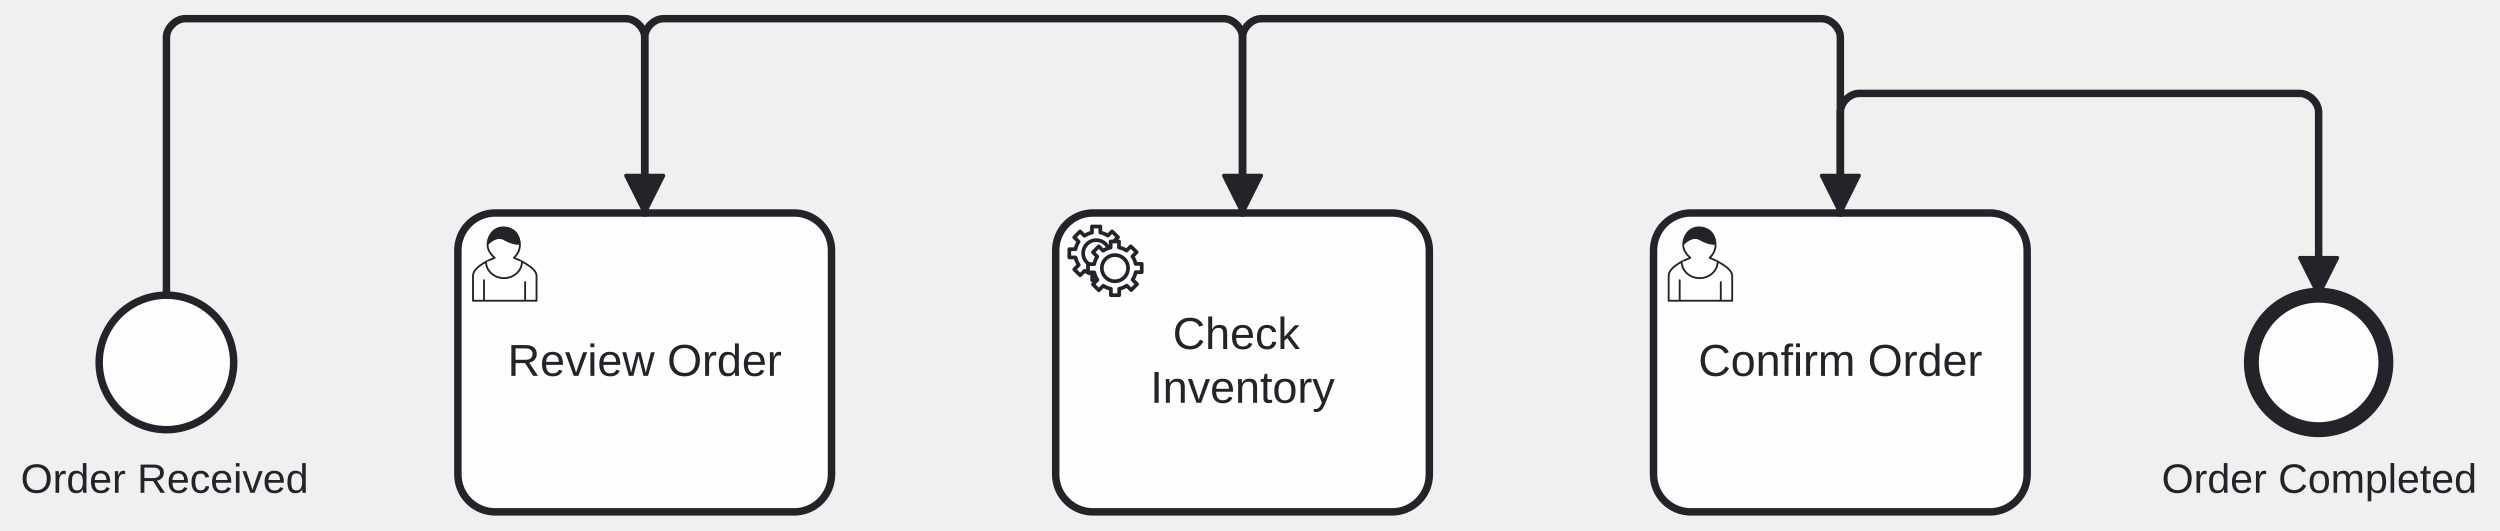
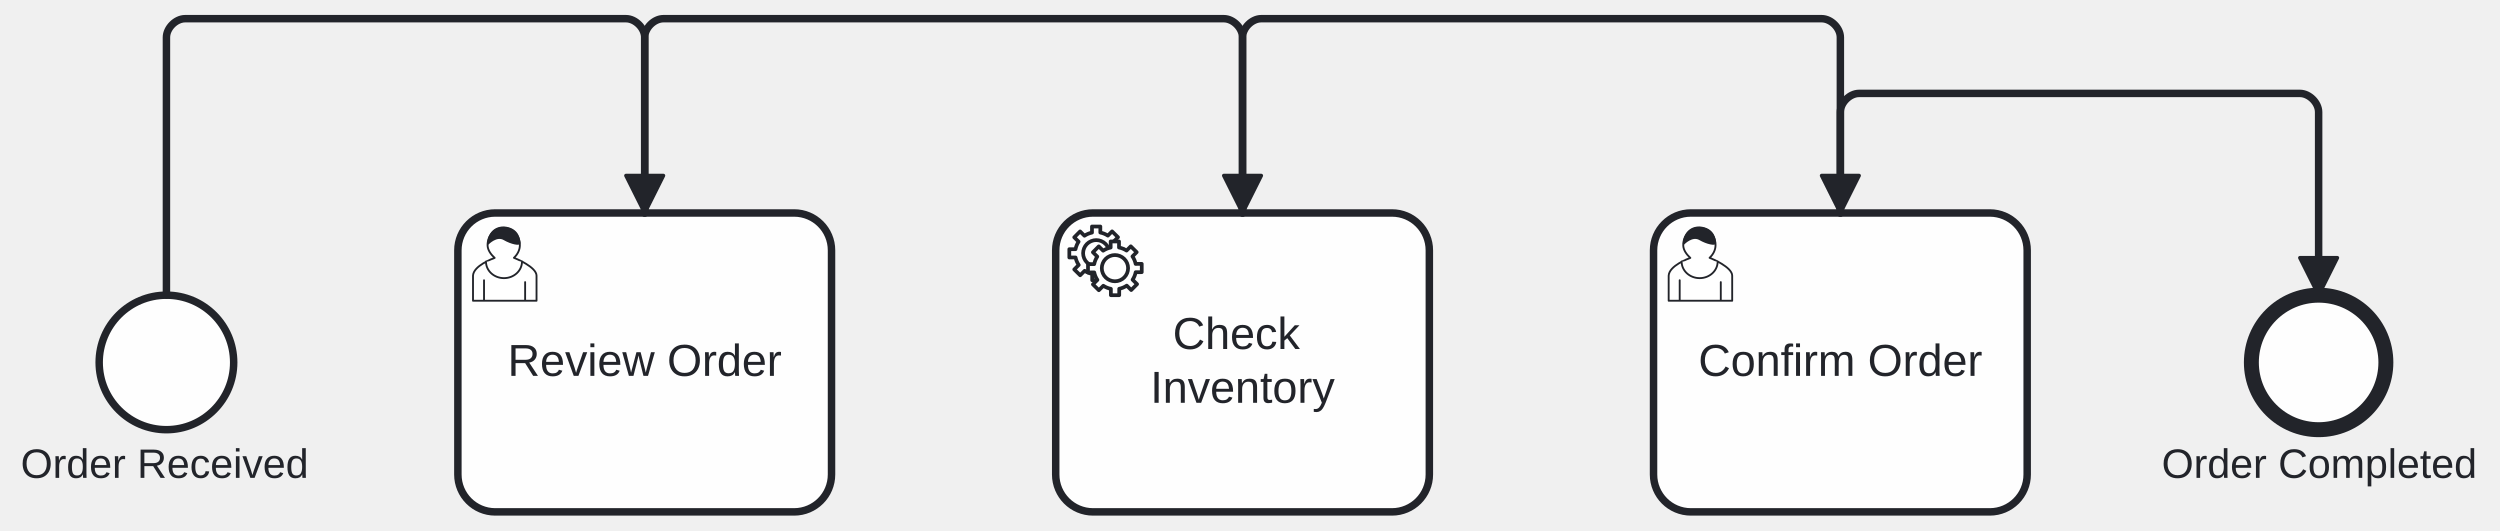
<svg xmlns="http://www.w3.org/2000/svg" width="834" height="177" viewBox="166 35 668 142" version="1.1">
  <g class="djs-group">
    <g class="djs-element djs-shape" data-element-id="StartEvent_OrderReceived" style="display: block;" transform="translate(192, 114)">
      <g class="djs-visual">
        <circle cx="18" cy="18" r="18" style="stroke-linecap: round; stroke-linejoin: round; stroke: hsl(225, 10%, 15%); stroke-width: 2px; fill: white; fill-opacity: 0.95;" />
      </g>
      <rect style="fill: none; stroke-opacity: 0; stroke: white; stroke-width: 15px;" class="djs-hit djs-hit-all" x="0" y="0" width="36" height="36" />
      <circle cx="18" cy="18" r="23" style="fill: none;" class="djs-outline" />
    </g>
  </g>
  <g class="djs-group">
    <g class="djs-element djs-shape" data-element-id="UserTask_ReviewOrder" style="display: block;" transform="translate(288, 92)">
      <g class="djs-visual">
        <rect x="0" y="0" width="100" height="80" rx="10" ry="10" style="stroke-linecap: round; stroke-linejoin: round; stroke: hsl(225, 10%, 15%); stroke-width: 2px; fill: white; fill-opacity: 0.95;" />
        <text style="font-family: Arial, sans-serif; font-size: 12px; font-weight: normal; fill: hsl(225, 10%, 15%);" lineHeight="1.2" class="djs-label">
          <tspan x="13.328" y="43.6">Review Order</tspan>
        </text>
        <path style="fill: white; stroke-linecap: round; stroke-linejoin: round; stroke: hsl(225, 10%, 15%); stroke-width: 0.5px;" d="m 15,12 c 0.909,-0.845 1.594,-2.049 1.594,-3.385 0,-2.554 -1.805,-4.622 -4.357,-4.622 -2.552,0 -4.288,2.068 -4.288,4.622 0,1.348 0.974,2.562 1.896,3.405 -0.529,0.187 -5.669,2.097 -5.794,4.756 v 6.718 h 17 v -6.718 c 0,-2.298 -5.528,-4.595 -6.051,-4.776 zm -8,6 l 0,5.5 m 11,0 l 0,-5" />
        <path style="fill: white; stroke-linecap: round; stroke-linejoin: round; stroke: hsl(225, 10%, 15%); stroke-width: 0.5px;" d="m 15,12 m 2.162,1.009 c 0,2.447 -2.158,4.431 -4.821,4.431 -2.665,0 -4.822,-1.981 -4.822,-4.431 " />
        <path style="fill: hsl(225, 10%, 15%); stroke-linecap: round; stroke-linejoin: round; stroke: hsl(225, 10%, 15%); stroke-width: 0.5px;" d="m 15,12 m -6.9,-3.80 c 0,0 2.251,-2.358 4.274,-1.177 2.024,1.181 4.221,1.537 4.124,0.965 -0.098,-0.57 -0.117,-3.791 -4.191,-4.136 -3.575,0.001 -4.208,3.367 -4.207,4.348 z" />
      </g>
      <rect style="fill: none; stroke-opacity: 0; stroke: white; stroke-width: 15px;" class="djs-hit djs-hit-all" x="0" y="0" width="100" height="80" />
      <rect x="-5" y="-5" rx="14" width="110" height="90" style="fill: none;" class="djs-outline" />
    </g>
  </g>
  <g class="djs-group">
    <g class="djs-element djs-shape" data-element-id="ServiceTask_CheckInventory" style="display: block;" transform="translate(448, 92)">
      <g class="djs-visual">
        <rect x="0" y="0" width="100" height="80" rx="10" ry="10" style="stroke-linecap: round; stroke-linejoin: round; stroke: hsl(225, 10%, 15%); stroke-width: 2px; fill: white; fill-opacity: 0.95;" />
        <text style="font-family: Arial, sans-serif; font-size: 12px; font-weight: normal; fill: hsl(225, 10%, 15%);" lineHeight="1.2" class="djs-label">
          <tspan x="31.328" y="36.4">Check </tspan>
          <tspan x="25.322" y="50.8">Inventory</tspan>
        </text>
        <circle cx="5" cy="5" r="5" style="stroke-linecap: round; stroke-linejoin: round; stroke: none; stroke-width: 2px; fill: white;" transform="translate(6, 6)" />
        <path style="fill: white; stroke-linecap: round; stroke-linejoin: round; stroke: hsl(225, 10%, 15%); stroke-width: 1px;" d="m 12,18 v -1.713 c 0.352,-0.07 0.704,-0.178 1.048,-0.321 0.344,-0.145 0.666,-0.321 0.966,-0.521 l 1.194,1.18 1.567,-1.577 -1.195,-1.18 c 0.403,-0.614 0.683,-1.299 0.825,-2.018 l 1.622,-0.01 v -2.22 l -1.637,0.01 c -0.073,-0.352 -0.178,-0.7 -0.324,-1.044 -0.145,-0.344 -0.321,-0.664 -0.523,-0.962 l 1.131,-1.136 -1.583,-1.563 -1.13,1.136 c -0.614,-0.401 -1.303,-0.681 -2.023,-0.822 l 0.009,-1.619 h -2.241 l 0.004,1.631 c -0.354,0.074 -0.705,0.18 -1.05,0.324 -0.344,0.144 -0.665,0.321 -0.964,0.52 l -1.17,-1.158 -1.567,1.579 1.168,1.157 c -0.403,0.613 -0.683,1.298 -0.825,2.017 l -1.659,0.003 v 2.222 l 1.672,-0.006 c 0.073,0.351 0.18,0.702 0.324,1.045 0.145,0.344 0.321,0.664 0.523,0.961 l -1.199,1.197 1.584,1.56 1.196,-1.193 c 0.614,0.403 1.303,0.682 2.023,0.823 l 7.19e-4,1.699 h 2.227 z m 0.221,-3.996 c -1.789,0.75 -3.858,-0.093 -4.61,-1.874 -0.752,-1.783 0.091,-3.846 1.88,-4.596 1.788,-0.749 3.857,0.093 4.609,1.874 0.752,1.782 -0.091,3.846 -1.88,4.596 z" />
        <circle cx="5" cy="5" r="5" style="stroke-linecap: round; stroke-linejoin: round; stroke: none; stroke-width: 2px; fill: white;" transform="translate(11, 10)" />
        <path style="fill: white; stroke-linecap: round; stroke-linejoin: round; stroke: hsl(225, 10%, 15%); stroke-width: 1px;" d="m 17,22 v -1.713 c 0.352,-0.07 0.704,-0.178 1.048,-0.321 0.344,-0.145 0.666,-0.321 0.966,-0.521 l 1.194,1.18 1.567,-1.577 -1.195,-1.18 c 0.403,-0.614 0.683,-1.299 0.825,-2.018 l 1.622,-0.01 v -2.22 l -1.637,0.01 c -0.073,-0.352 -0.178,-0.7 -0.324,-1.044 -0.145,-0.344 -0.321,-0.664 -0.523,-0.962 l 1.131,-1.136 -1.583,-1.563 -1.13,1.136 c -0.614,-0.401 -1.303,-0.681 -2.023,-0.822 l 0.009,-1.619 h -2.241 l 0.004,1.631 c -0.354,0.074 -0.705,0.18 -1.05,0.324 -0.344,0.144 -0.665,0.321 -0.964,0.52 l -1.17,-1.158 -1.567,1.579 1.168,1.157 c -0.403,0.613 -0.683,1.298 -0.825,2.017 l -1.659,0.003 v 2.222 l 1.672,-0.006 c 0.073,0.351 0.18,0.702 0.324,1.045 0.145,0.344 0.321,0.664 0.523,0.961 l -1.199,1.197 1.584,1.56 1.196,-1.193 c 0.614,0.403 1.303,0.682 2.023,0.823 l 7.19e-4,1.699 h 2.227 z m 0.221,-3.996 c -1.789,0.75 -3.858,-0.093 -4.61,-1.874 -0.752,-1.783 0.091,-3.846 1.88,-4.596 1.788,-0.749 3.857,0.093 4.609,1.874 0.752,1.782 -0.091,3.846 -1.88,4.596 z" />
      </g>
      <rect style="fill: none; stroke-opacity: 0; stroke: white; stroke-width: 15px;" class="djs-hit djs-hit-all" x="0" y="0" width="100" height="80" />
      <rect x="-5" y="-5" rx="14" width="110" height="90" style="fill: none;" class="djs-outline" />
    </g>
  </g>
  <g class="djs-group">
    <g class="djs-element djs-shape" data-element-id="UserTask_ConfirmOrder" style="display: block;" transform="translate(608, 92)">
      <g class="djs-visual">
        <rect x="0" y="0" width="100" height="80" rx="10" ry="10" style="stroke-linecap: round; stroke-linejoin: round; stroke: hsl(225, 10%, 15%); stroke-width: 2px; fill: white; fill-opacity: 0.95;" />
        <text style="font-family: Arial, sans-serif; font-size: 12px; font-weight: normal; fill: hsl(225, 10%, 15%);" lineHeight="1.2" class="djs-label">
          <tspan x="11.996" y="43.6">Confirm Order</tspan>
        </text>
        <path style="fill: white; stroke-linecap: round; stroke-linejoin: round; stroke: hsl(225, 10%, 15%); stroke-width: 0.5px;" d="m 15,12 c 0.909,-0.845 1.594,-2.049 1.594,-3.385 0,-2.554 -1.805,-4.622 -4.357,-4.622 -2.552,0 -4.288,2.068 -4.288,4.622 0,1.348 0.974,2.562 1.896,3.405 -0.529,0.187 -5.669,2.097 -5.794,4.756 v 6.718 h 17 v -6.718 c 0,-2.298 -5.528,-4.595 -6.051,-4.776 zm -8,6 l 0,5.5 m 11,0 l 0,-5" />
        <path style="fill: white; stroke-linecap: round; stroke-linejoin: round; stroke: hsl(225, 10%, 15%); stroke-width: 0.5px;" d="m 15,12 m 2.162,1.009 c 0,2.447 -2.158,4.431 -4.821,4.431 -2.665,0 -4.822,-1.981 -4.822,-4.431 " />
        <path style="fill: hsl(225, 10%, 15%); stroke-linecap: round; stroke-linejoin: round; stroke: hsl(225, 10%, 15%); stroke-width: 0.5px;" d="m 15,12 m -6.9,-3.80 c 0,0 2.251,-2.358 4.274,-1.177 2.024,1.181 4.221,1.537 4.124,0.965 -0.098,-0.57 -0.117,-3.791 -4.191,-4.136 -3.575,0.001 -4.208,3.367 -4.207,4.348 z" />
      </g>
      <rect style="fill: none; stroke-opacity: 0; stroke: white; stroke-width: 15px;" class="djs-hit djs-hit-all" x="0" y="0" width="100" height="80" />
      <rect x="-5" y="-5" rx="14" width="110" height="90" style="fill: none;" class="djs-outline" />
    </g>
  </g>
  <g class="djs-group">
    <g class="djs-element djs-shape selected" data-element-id="EndEvent_OrderCompleted" style="display: block;" transform="translate(768, 114)">
      <g class="djs-visual">
        <circle cx="18" cy="18" r="18" style="stroke-linecap: round; stroke-linejoin: round; stroke: hsl(225, 10%, 15%); stroke-width: 4px; fill: white; fill-opacity: 0.95;" />
      </g>
      <rect style="fill: none; stroke-opacity: 0; stroke: white; stroke-width: 15px;" class="djs-hit djs-hit-all" x="0" y="0" width="36" height="36" />
      <circle cx="18" cy="18" r="24" style="fill: none;" class="djs-outline" />
    </g>
  </g>
  <g class="djs-group">
-     <g class="djs-element djs-connection" data-element-id="Flow_1n7aipd" style="display: block;">
+     <g class="djs-element djs-connection" data-element-id="Flow_1onq94l" style="display: block;">
      <g class="djs-visual">
        <defs>
-           <marker id="marker-d0rp2t3c45h5vzqo31gc2bamw" viewBox="0 0 20 20" refX="11" refY="10" markerWidth="10" markerHeight="10" orient="auto">
+           <marker id="marker-1u1hudjww8z0rf047sxmzptgp" viewBox="0 0 20 20" refX="11" refY="10" markerWidth="10" markerHeight="10" orient="auto">
            <path d="M 1 5 L 11 10 L 1 15 Z" style="stroke-linecap: round; stroke-linejoin: round; stroke: hsl(225, 10%, 15%); stroke-width: 1px; fill: hsl(225, 10%, 15%);" />
          </marker>
        </defs>
-         <path style="fill: none; stroke-linecap: round; stroke-linejoin: round; stroke: hsl(225, 10%, 15%); stroke-width: 2px; marker-end: url(#marker-d0rp2t3c45h5vzqo31gc2bamw);" data-corner-radius="5" d="M210,114L210,45C210,42.5,212.5,40,215,40L333,40C335.5,40,338,42.5,338,45L338,92" />
+         <path style="fill: none; stroke-linecap: round; stroke-linejoin: round; stroke: hsl(225, 10%, 15%); stroke-width: 2px; marker-end: url(#marker-1u1hudjww8z0rf047sxmzptgp);" data-corner-radius="5" d="M210,114L210,45C210,42.5,212.5,40,215,40L333,40C335.5,40,338,42.5,338,45L338,92" />
      </g>
      <path d="M210,114L210,40L338,40L338,92" style="fill: none; stroke-opacity: 0; stroke: white; stroke-width: 15px;" class="djs-hit djs-hit-stroke" />
      <rect x="205" y="35" rx="4" width="138" height="84" style="fill: none;" class="djs-outline" />
    </g>
  </g>
  <g class="djs-group">
-     <g class="djs-element djs-connection" data-element-id="Flow_180tjba" style="display: block;">
+     <g class="djs-element djs-connection" data-element-id="Flow_0e2nuuy" style="display: block;">
      <g class="djs-visual">
        <defs>
-           <marker id="marker-49kn5f0ms2ofejn1kopi627os" viewBox="0 0 20 20" refX="11" refY="10" markerWidth="10" markerHeight="10" orient="auto">
+           <marker id="marker-2kmnxq29zlkzars9fobr6vlgu" viewBox="0 0 20 20" refX="11" refY="10" markerWidth="10" markerHeight="10" orient="auto">
            <path d="M 1 5 L 11 10 L 1 15 Z" style="stroke-linecap: round; stroke-linejoin: round; stroke: hsl(225, 10%, 15%); stroke-width: 1px; fill: hsl(225, 10%, 15%);" />
          </marker>
        </defs>
-         <path style="fill: none; stroke-linecap: round; stroke-linejoin: round; stroke: hsl(225, 10%, 15%); stroke-width: 2px; marker-end: url(#marker-49kn5f0ms2ofejn1kopi627os);" data-corner-radius="5" d="M338,92L338,45C338,42.5,340.5,40,343,40L493,40C495.5,40,498,42.5,498,45L498,92" />
+         <path style="fill: none; stroke-linecap: round; stroke-linejoin: round; stroke: hsl(225, 10%, 15%); stroke-width: 2px; marker-end: url(#marker-2kmnxq29zlkzars9fobr6vlgu);" data-corner-radius="5" d="M338,92L338,45C338,42.5,340.5,40,343,40L493,40C495.5,40,498,42.5,498,45L498,92" />
      </g>
      <path d="M338,92L338,40L498,40L498,92" style="fill: none; stroke-opacity: 0; stroke: white; stroke-width: 15px;" class="djs-hit djs-hit-stroke" />
      <rect x="333" y="35" rx="4" width="170" height="62" style="fill: none;" class="djs-outline" />
    </g>
  </g>
  <g class="djs-group">
-     <g class="djs-element djs-connection" data-element-id="Flow_046f5yf" style="display: block;">
+     <g class="djs-element djs-connection" data-element-id="Flow_0k616ac" style="display: block;">
      <g class="djs-visual">
        <defs>
-           <marker id="marker-at3tx7j7bzdtyo3qpmfu5zg0w" viewBox="0 0 20 20" refX="11" refY="10" markerWidth="10" markerHeight="10" orient="auto">
+           <marker id="marker-6acecvby9xax3qwny1wq05vjq" viewBox="0 0 20 20" refX="11" refY="10" markerWidth="10" markerHeight="10" orient="auto">
            <path d="M 1 5 L 11 10 L 1 15 Z" style="stroke-linecap: round; stroke-linejoin: round; stroke: hsl(225, 10%, 15%); stroke-width: 1px; fill: hsl(225, 10%, 15%);" />
          </marker>
        </defs>
-         <path style="fill: none; stroke-linecap: round; stroke-linejoin: round; stroke: hsl(225, 10%, 15%); stroke-width: 2px; marker-end: url(#marker-at3tx7j7bzdtyo3qpmfu5zg0w);" data-corner-radius="5" d="M498,92L498,45C498,42.5,500.5,40,503,40L653,40C655.5,40,658,42.5,658,45L658,92" />
+         <path style="fill: none; stroke-linecap: round; stroke-linejoin: round; stroke: hsl(225, 10%, 15%); stroke-width: 2px; marker-end: url(#marker-6acecvby9xax3qwny1wq05vjq);" data-corner-radius="5" d="M498,92L498,45C498,42.5,500.5,40,503,40L653,40C655.5,40,658,42.5,658,45L658,92" />
      </g>
      <path d="M498,92L498,40L658,40L658,92" style="fill: none; stroke-opacity: 0; stroke: white; stroke-width: 15px;" class="djs-hit djs-hit-stroke" />
      <rect x="493" y="35" rx="4" width="170" height="62" style="fill: none;" class="djs-outline" />
    </g>
  </g>
  <g class="djs-group">
-     <g class="djs-element djs-connection" data-element-id="Flow_1sr8bst" style="display: block;">
+     <g class="djs-element djs-connection" data-element-id="Flow_11ud16f" style="display: block;">
      <g class="djs-visual">
        <defs>
-           <marker id="marker-bdt7kgwysnaxjznfnzmdj7wtn" viewBox="0 0 20 20" refX="11" refY="10" markerWidth="10" markerHeight="10" orient="auto">
+           <marker id="marker-3xy4hhg26s07fniyen8ua3don" viewBox="0 0 20 20" refX="11" refY="10" markerWidth="10" markerHeight="10" orient="auto">
            <path d="M 1 5 L 11 10 L 1 15 Z" style="stroke-linecap: round; stroke-linejoin: round; stroke: hsl(225, 10%, 15%); stroke-width: 1px; fill: hsl(225, 10%, 15%);" />
          </marker>
        </defs>
-         <path style="fill: none; stroke-linecap: round; stroke-linejoin: round; stroke: hsl(225, 10%, 15%); stroke-width: 2px; marker-end: url(#marker-bdt7kgwysnaxjznfnzmdj7wtn);" data-corner-radius="5" d="M658,92L658,65C658,62.5,660.5,60,663,60L781,60C783.5,60,786,62.5,786,65L786,114" />
+         <path style="fill: none; stroke-linecap: round; stroke-linejoin: round; stroke: hsl(225, 10%, 15%); stroke-width: 2px; marker-end: url(#marker-3xy4hhg26s07fniyen8ua3don);" data-corner-radius="5" d="M658,92L658,65C658,62.5,660.5,60,663,60L781,60C783.5,60,786,62.5,786,65L786,114" />
      </g>
      <path d="M658,92L658,60L786,60L786,114" style="fill: none; stroke-opacity: 0; stroke: white; stroke-width: 15px;" class="djs-hit djs-hit-stroke" />
      <rect x="653" y="55" rx="4" width="138" height="64" style="fill: none;" class="djs-outline" />
    </g>
  </g>
  <g class="djs-group">
-     <g class="djs-element djs-shape" data-element-id="StartEvent_OrderReceived_label" style="display: block;" transform="translate(171, 157)">
+     <g class="djs-element djs-shape" data-element-id="StartEvent_OrderReceived_label" style="display: block;" transform="translate(171, 153)">
      <g class="djs-visual">
        <text style="font-family: Arial, sans-serif; font-size: 11px; font-weight: normal; fill: hsl(225, 10%, 15%);" lineHeight="1.2" class="djs-label">
          <tspan x="0" y="9.9">Order Received</tspan>
        </text>
      </g>
      <rect style="fill: none; stroke-opacity: 0; stroke: white; stroke-width: 15px;" class="djs-hit djs-hit-all" x="0" y="0" width="78" height="14" />
      <rect x="-5" y="-5" rx="4" width="88" height="24" style="fill: none;" class="djs-outline" />
    </g>
  </g>
  <g class="djs-group">
-     <g class="djs-element djs-shape" data-element-id="EndEvent_OrderCompleted_label" style="display: block;" transform="translate(744, 157)">
+     <g class="djs-element djs-shape" data-element-id="EndEvent_OrderCompleted_label" style="display: block;" transform="translate(744, 153)">
      <g class="djs-visual">
        <text style="font-family: Arial, sans-serif; font-size: 11px; font-weight: normal; fill: hsl(225, 10%, 15%);" lineHeight="1.2" class="djs-label">
          <tspan x="0" y="9.9">Order Completed</tspan>
        </text>
      </g>
      <rect style="fill: none; stroke-opacity: 0; stroke: white; stroke-width: 15px;" class="djs-hit djs-hit-all" x="0" y="0" width="85" height="14" />
      <rect x="-5" y="-5" rx="4" width="95" height="24" style="fill: none;" class="djs-outline" />
    </g>
  </g>
</svg>
